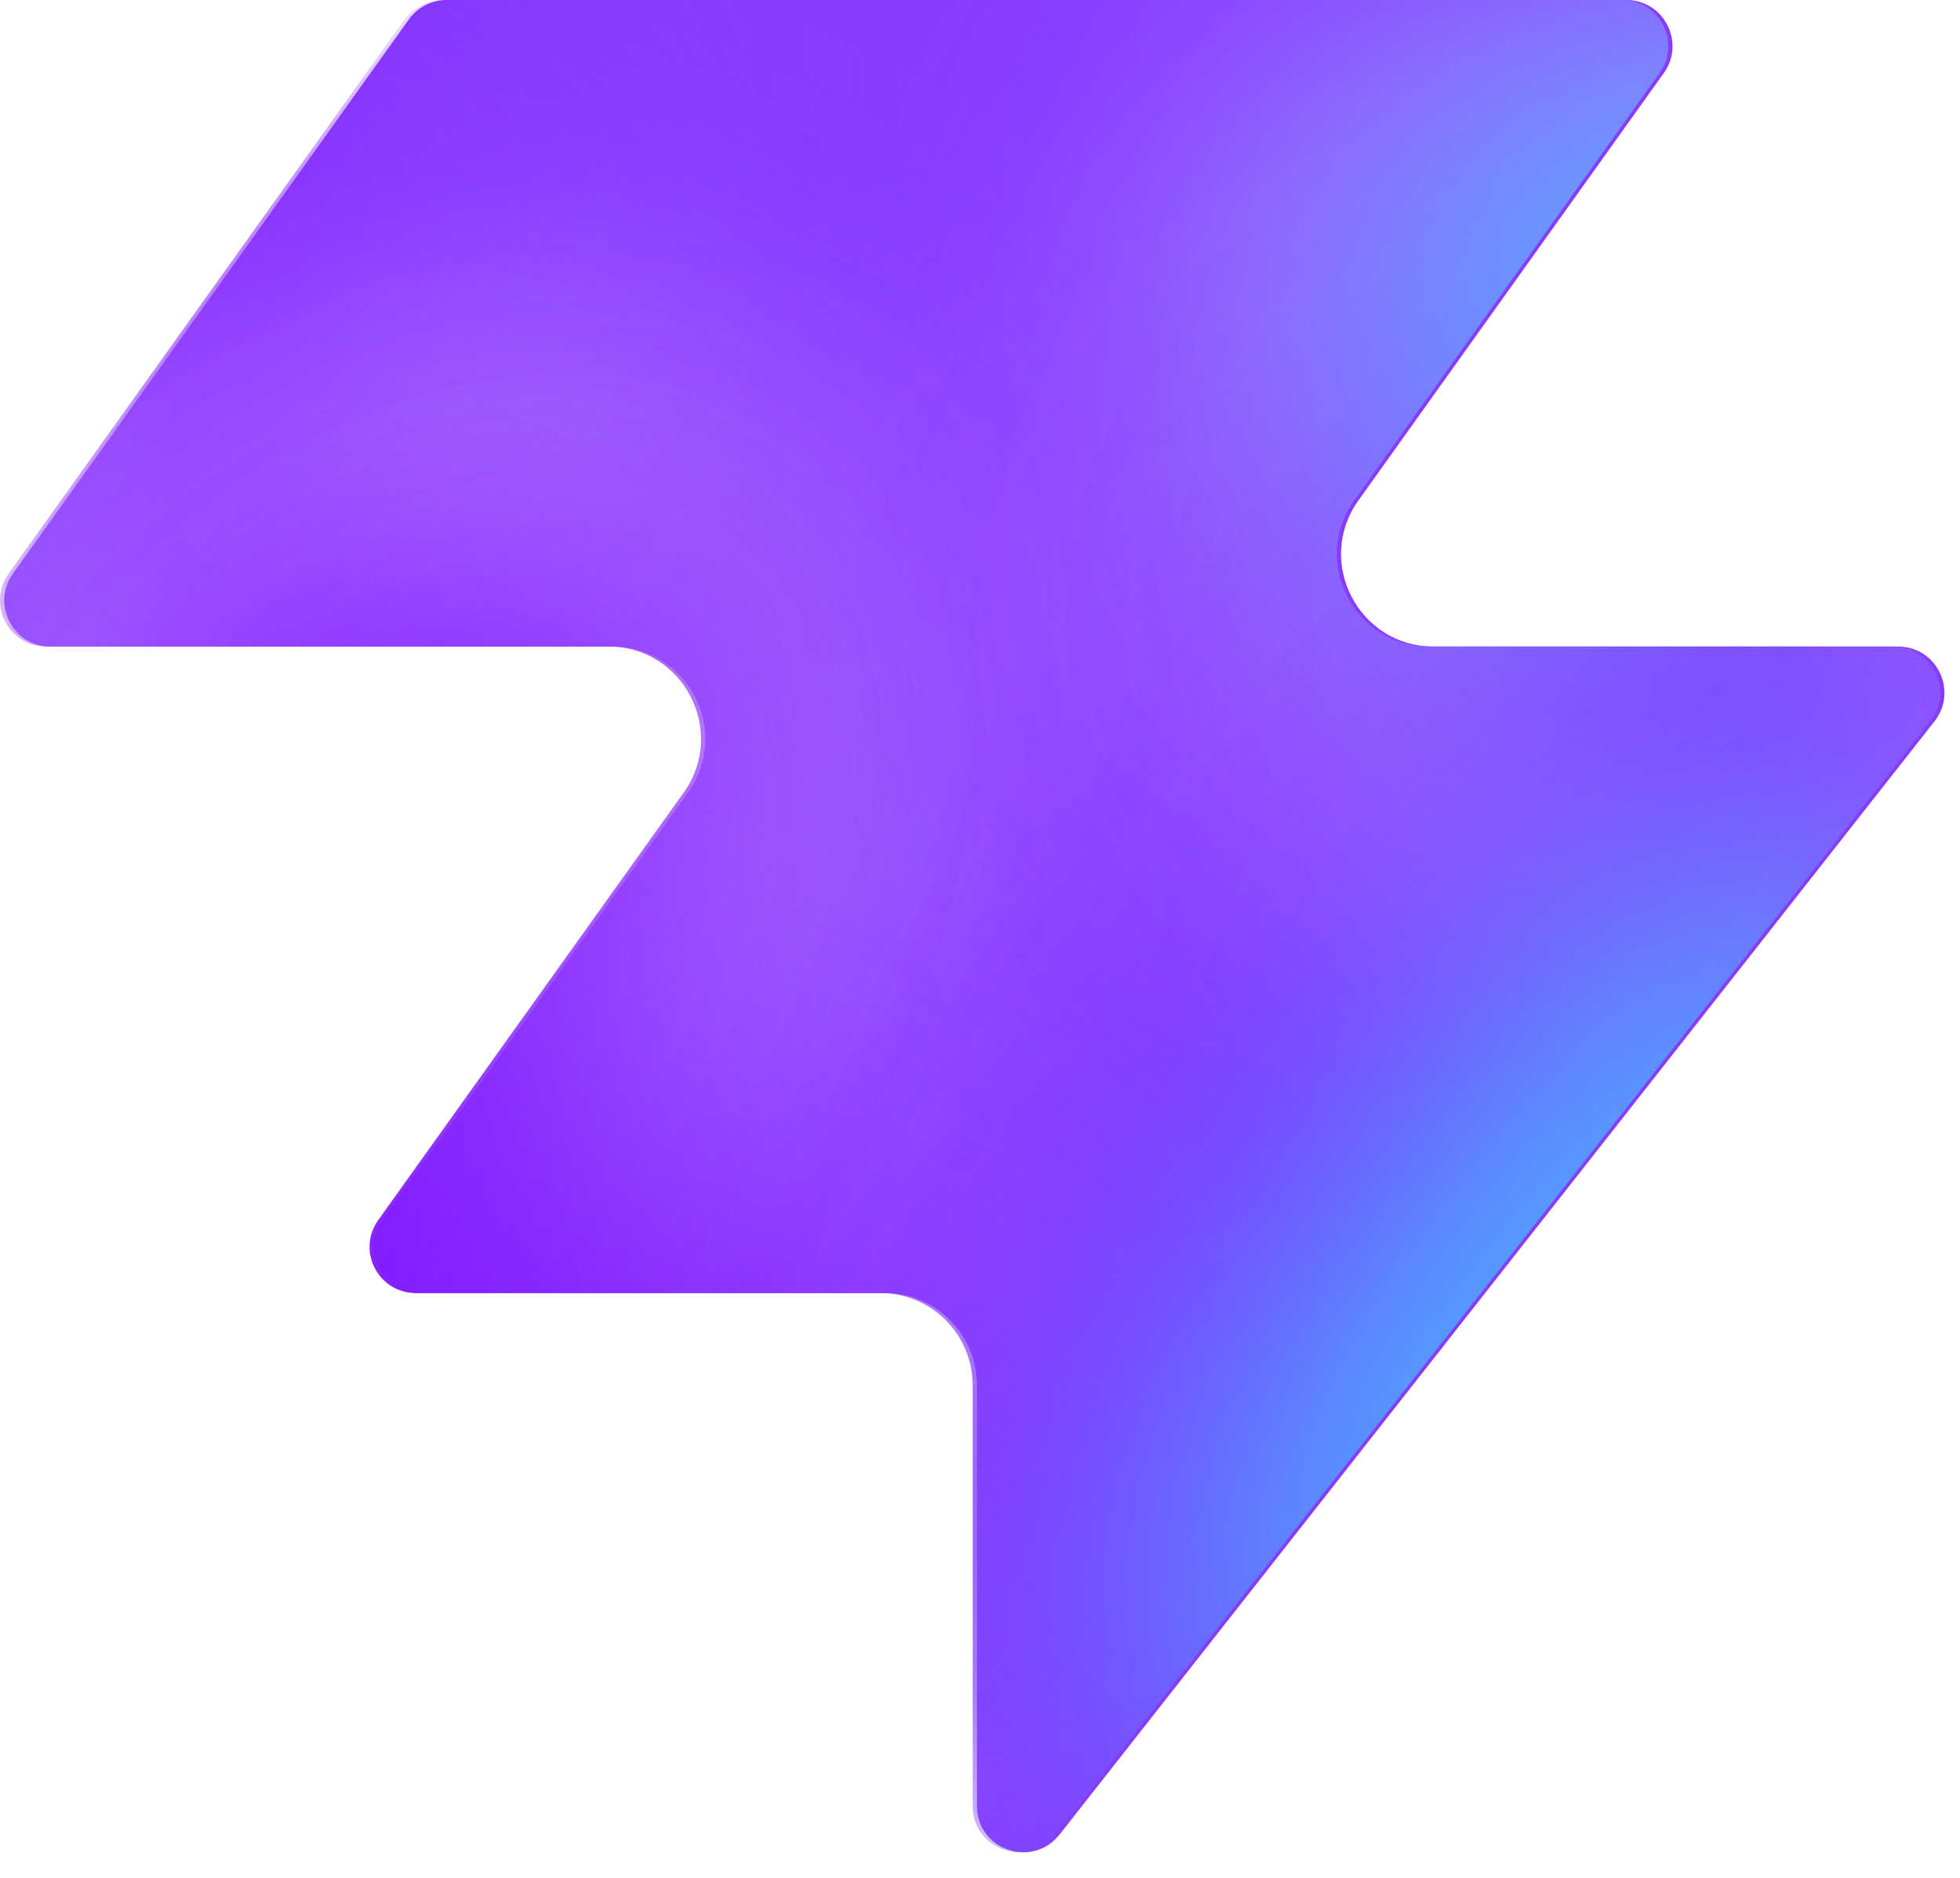
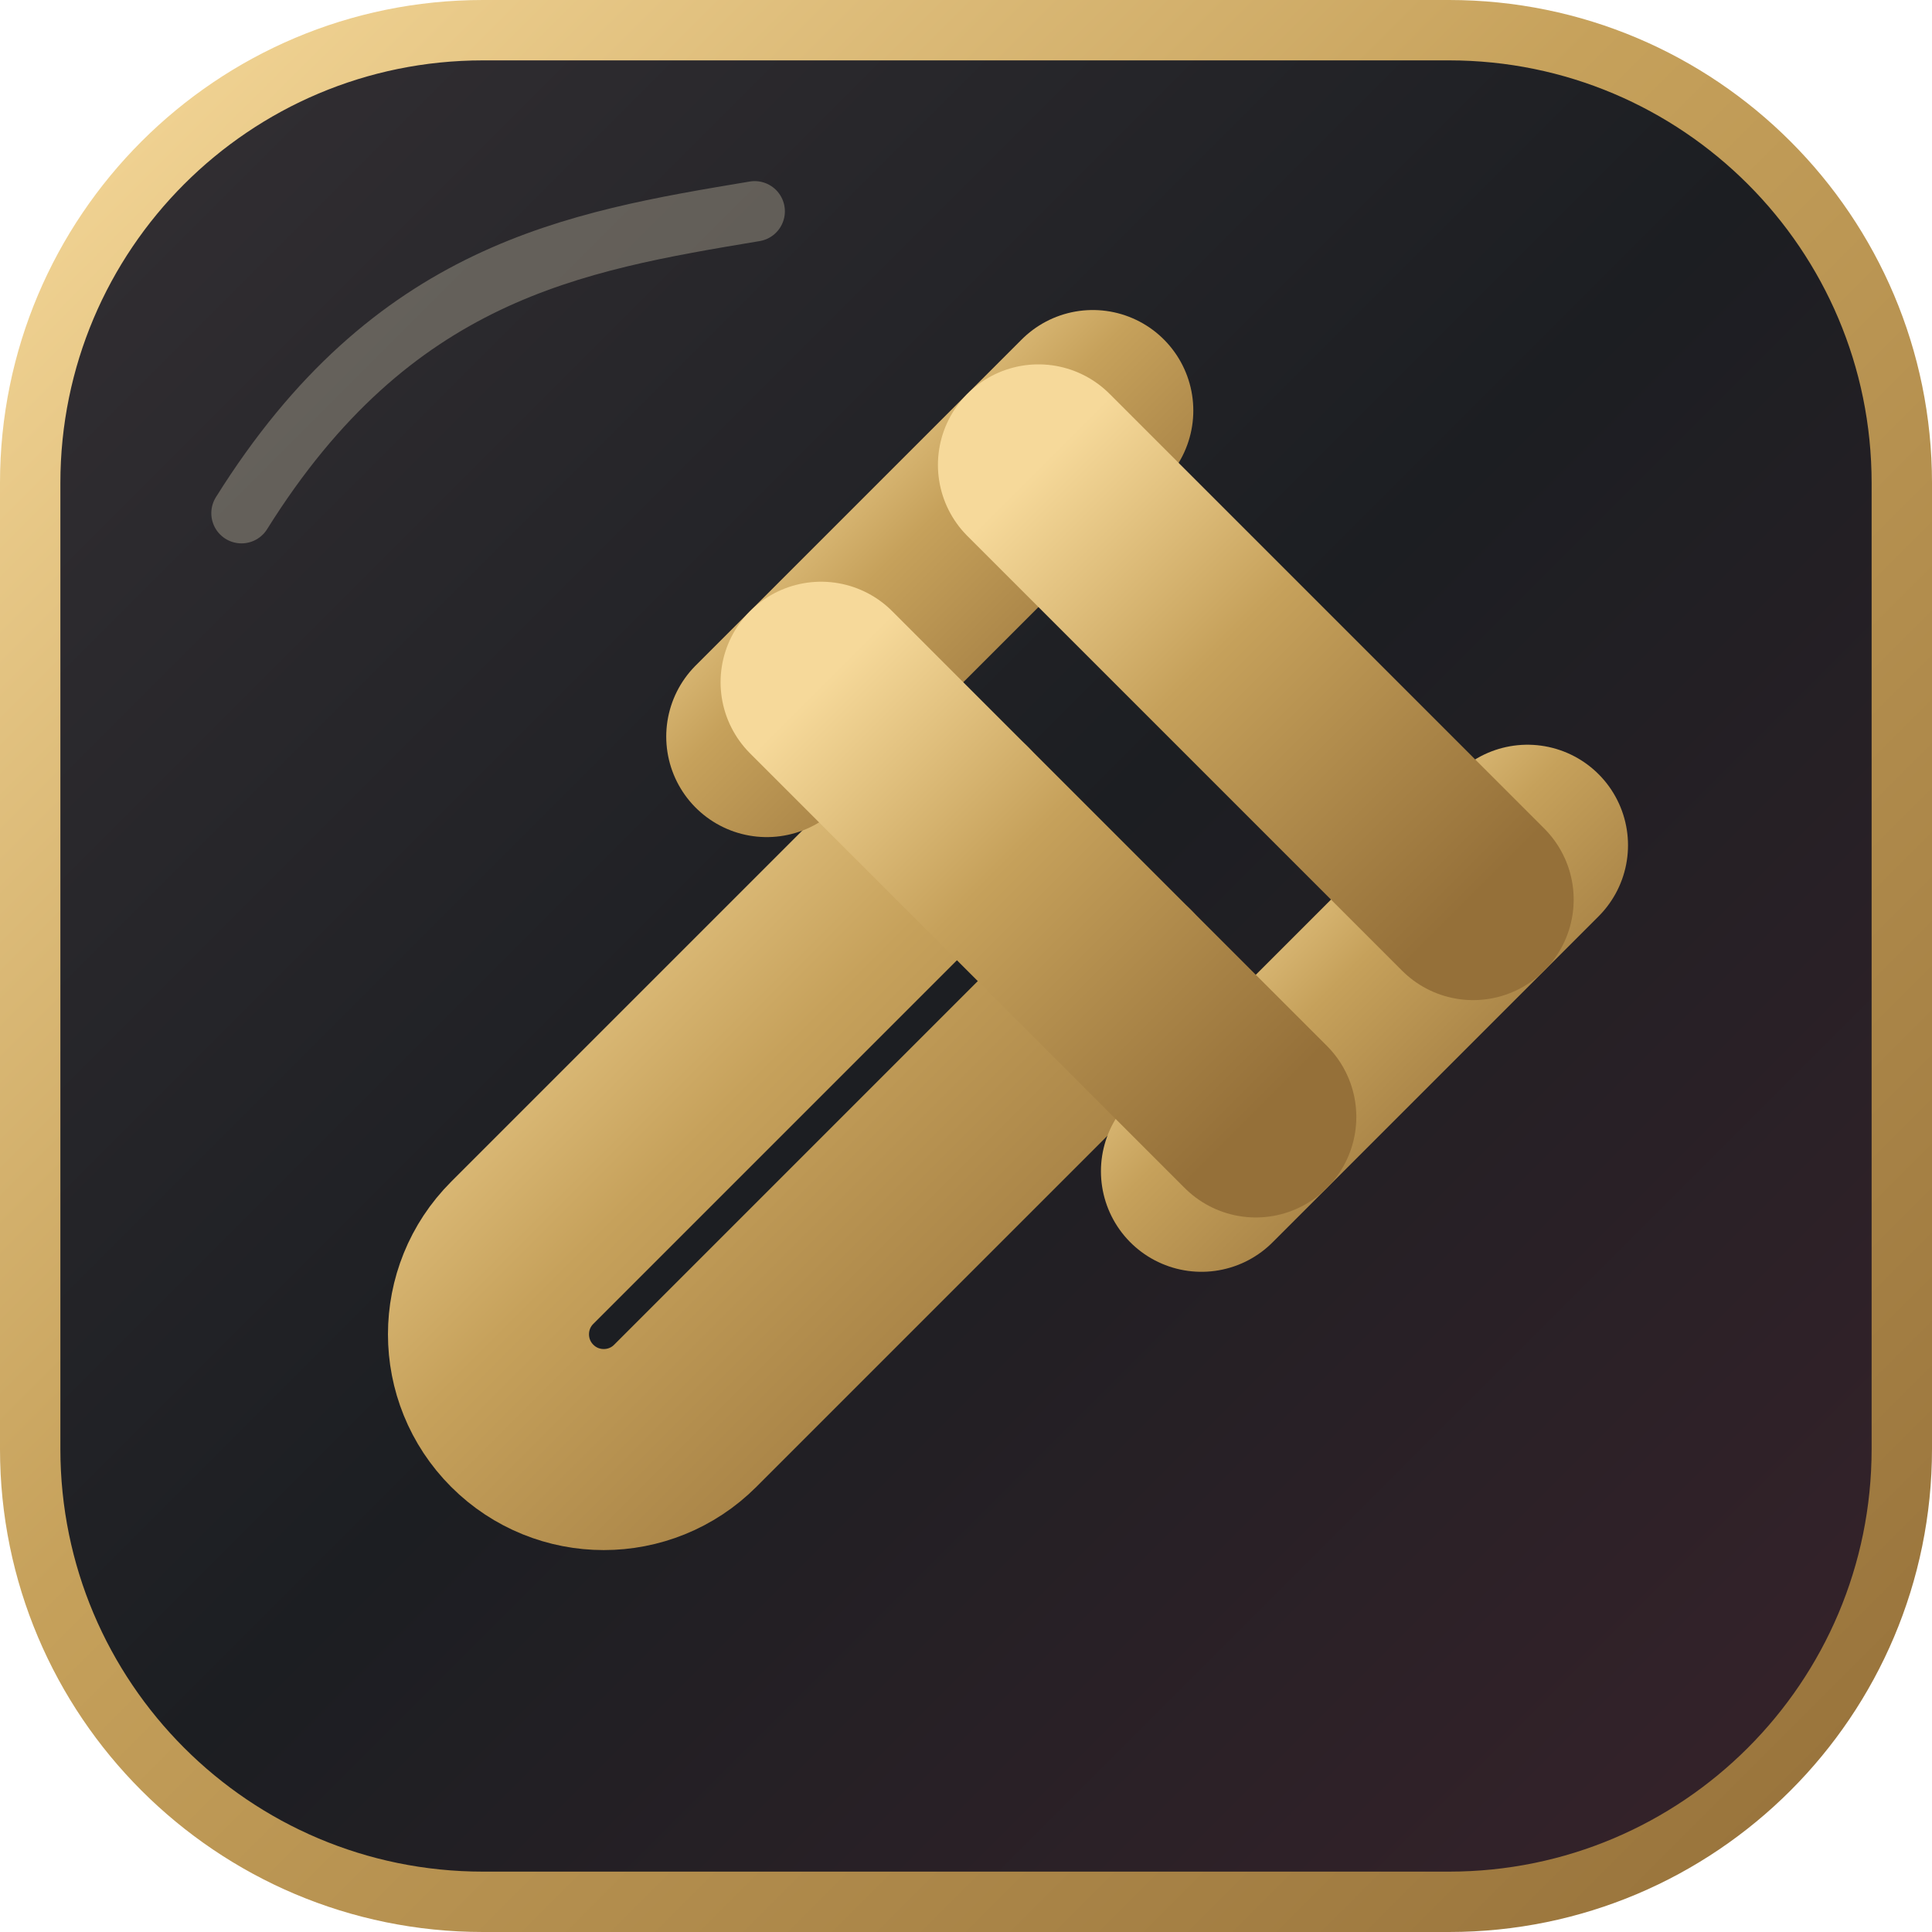
- <svg xmlns="http://www.w3.org/2000/svg" width="48" height="46" fill="none" viewBox="0 0 48 46">
-   <path fill="#863bff" d="M25.946 44.938c-.664.845-2.021.375-2.021-.698V33.937a2.26 2.26 0 0 0-2.262-2.262H10.287c-.92 0-1.456-1.04-.92-1.788l7.48-10.471c1.07-1.497 0-3.578-1.842-3.578H1.237c-.92 0-1.456-1.04-.92-1.788L10.013.474c.214-.297.556-.474.92-.474h28.894c.92 0 1.456 1.04.92 1.788l-7.48 10.471c-1.07 1.498 0 3.579 1.842 3.579h11.377c.943 0 1.473 1.088.89 1.83L25.947 44.94z" style="fill:#863bff;fill:color(display-p3 .525 .23 1);fill-opacity:1" />
-   <mask id="a" width="48" height="46" x="0" y="0" maskUnits="userSpaceOnUse" style="mask-type:alpha">
-     <path fill="#000" d="M25.842 44.938c-.664.844-2.021.375-2.021-.698V33.937a2.26 2.26 0 0 0-2.262-2.262H10.183c-.92 0-1.456-1.04-.92-1.788l7.48-10.471c1.07-1.498 0-3.579-1.842-3.579H1.133c-.92 0-1.456-1.04-.92-1.787L9.91.473c.214-.297.556-.474.92-.474h28.894c.92 0 1.456 1.04.92 1.788l-7.48 10.471c-1.07 1.498 0 3.578 1.842 3.578h11.377c.943 0 1.473 1.088.89 1.832L25.843 44.94z" style="fill:#000;fill-opacity:1" />
-   </mask>
-   <g mask="url(#a)">
-     <g filter="url(#b)">
-       <ellipse cx="5.508" cy="14.704" fill="#ede6ff" rx="5.508" ry="14.704" style="fill:#ede6ff;fill:color(display-p3 .927 .903 1);fill-opacity:1" transform="matrix(.00324 1 1 -.00324 -4.47 31.516)" />
-     </g>
-     <g filter="url(#c)">
-       <ellipse cx="10.399" cy="29.851" fill="#ede6ff" rx="10.399" ry="29.851" style="fill:#ede6ff;fill:color(display-p3 .927 .903 1);fill-opacity:1" transform="matrix(.00324 1 1 -.00324 -39.328 7.883)" />
-     </g>
-     <g filter="url(#d)">
-       <ellipse cx="5.508" cy="30.487" fill="#7e14ff" rx="5.508" ry="30.487" style="fill:#7e14ff;fill:color(display-p3 .492 .077 1);fill-opacity:1" transform="rotate(89.814 -25.913 -14.639)scale(1 -1)" />
-     </g>
-     <g filter="url(#e)">
-       <ellipse cx="5.508" cy="30.599" fill="#7e14ff" rx="5.508" ry="30.599" style="fill:#7e14ff;fill:color(display-p3 .492 .077 1);fill-opacity:1" transform="rotate(89.814 -32.644 -3.334)scale(1 -1)" />
-     </g>
-     <g filter="url(#f)">
-       <ellipse cx="5.508" cy="30.599" fill="#7e14ff" rx="5.508" ry="30.599" style="fill:#7e14ff;fill:color(display-p3 .492 .077 1);fill-opacity:1" transform="matrix(.00324 1 1 -.00324 -34.34 30.47)" />
-     </g>
-     <g filter="url(#g)">
-       <ellipse cx="14.072" cy="22.078" fill="#ede6ff" rx="14.072" ry="22.078" style="fill:#ede6ff;fill:color(display-p3 .927 .903 1);fill-opacity:1" transform="rotate(93.35 24.506 48.493)scale(-1 1)" />
-     </g>
-     <g filter="url(#h)">
-       <ellipse cx="3.47" cy="21.501" fill="#7e14ff" rx="3.47" ry="21.501" style="fill:#7e14ff;fill:color(display-p3 .492 .077 1);fill-opacity:1" transform="rotate(89.009 28.708 47.59)scale(-1 1)" />
-     </g>
-     <g filter="url(#i)">
-       <ellipse cx="3.47" cy="21.501" fill="#7e14ff" rx="3.47" ry="21.501" style="fill:#7e14ff;fill:color(display-p3 .492 .077 1);fill-opacity:1" transform="rotate(89.009 28.708 47.59)scale(-1 1)" />
-     </g>
-     <g filter="url(#j)">
-       <ellipse cx=".387" cy="8.972" fill="#7e14ff" rx="4.407" ry="29.108" style="fill:#7e14ff;fill:color(display-p3 .492 .077 1);fill-opacity:1" transform="rotate(39.51 .387 8.972)" />
-     </g>
-     <g filter="url(#k)">
-       <ellipse cx="47.523" cy="-6.092" fill="#7e14ff" rx="4.407" ry="29.108" style="fill:#7e14ff;fill:color(display-p3 .492 .077 1);fill-opacity:1" transform="rotate(37.892 47.523 -6.092)" />
-     </g>
-     <g filter="url(#l)">
-       <ellipse cx="41.412" cy="6.333" fill="#47bfff" rx="5.971" ry="9.665" style="fill:#47bfff;fill:color(display-p3 .28 .748 1);fill-opacity:1" transform="rotate(37.892 41.412 6.333)" />
-     </g>
-     <g filter="url(#m)">
-       <ellipse cx="-1.879" cy="38.332" fill="#7e14ff" rx="4.407" ry="29.108" style="fill:#7e14ff;fill:color(display-p3 .492 .077 1);fill-opacity:1" transform="rotate(37.892 -1.88 38.332)" />
-     </g>
-     <g filter="url(#n)">
-       <ellipse cx="-1.879" cy="38.332" fill="#7e14ff" rx="4.407" ry="29.108" style="fill:#7e14ff;fill:color(display-p3 .492 .077 1);fill-opacity:1" transform="rotate(37.892 -1.88 38.332)" />
-     </g>
-     <g filter="url(#o)">
-       <ellipse cx="35.651" cy="29.907" fill="#7e14ff" rx="4.407" ry="29.108" style="fill:#7e14ff;fill:color(display-p3 .492 .077 1);fill-opacity:1" transform="rotate(37.892 35.651 29.907)" />
-     </g>
-     <g filter="url(#p)">
-       <ellipse cx="38.418" cy="32.4" fill="#47bfff" rx="5.971" ry="15.297" style="fill:#47bfff;fill:color(display-p3 .28 .748 1);fill-opacity:1" transform="rotate(37.892 38.418 32.4)" />
-     </g>
+ <svg xmlns="http://www.w3.org/2000/svg" viewBox="0 0 64 64" role="img" aria-label="Modern Art Auction">
+   <defs>
+     <linearGradient id="metal" x1="0" y1="0" x2="1" y2="1">
+       <stop offset="0" stop-color="#F6D99A" />
+       <stop offset="0.42" stop-color="#C6A15B" />
+       <stop offset="1" stop-color="#957039" />
+     </linearGradient>
+     <linearGradient id="base" x1="0" y1="0" x2="1" y2="1">
+       <stop offset="0" stop-color="#343034" />
+       <stop offset="0.5" stop-color="#1C1E22" />
+       <stop offset="1" stop-color="#38232B" />
+     </linearGradient>
+   </defs>
+   <rect width="62" height="62" x="1" y="1" rx="15" fill="url(#base)" stroke="url(#metal)" stroke-width="2" />
+   <path d="M8 17C13 9 19 8 25 7" fill="none" stroke="#FFF4D3" stroke-opacity=".27" stroke-width="2" stroke-linecap="round" />
+   <g fill="none" stroke="url(#metal)" stroke-width="3.7" stroke-linecap="round" stroke-linejoin="round" transform="translate(11 10) scale(1.8)">
+     <path d="m14.5 12.5-8 8a2.121 2.121 0 0 1-3-3l8-8" />
+     <path d="m16 16 6-6" />
+     <path d="m8 8 6-6" />
+     <path d="m9 7 8 8" />
+     <path d="m21 11-8-8" />
  </g>
-   <defs>
-     <filter id="b" width="60.045" height="41.654" x="-19.77" y="16.149" color-interpolation-filters="sRGB" filterUnits="userSpaceOnUse">
-       <feFlood flood-opacity="0" result="BackgroundImageFix" />
-       <feBlend in="SourceGraphic" in2="BackgroundImageFix" result="shape" />
-       <feGaussianBlur result="effect1_foregroundBlur_2002_17158" stdDeviation="7.659" />
-     </filter>
-     <filter id="c" width="90.34" height="51.437" x="-54.613" y="-7.533" color-interpolation-filters="sRGB" filterUnits="userSpaceOnUse">
-       <feFlood flood-opacity="0" result="BackgroundImageFix" />
-       <feBlend in="SourceGraphic" in2="BackgroundImageFix" result="shape" />
-       <feGaussianBlur result="effect1_foregroundBlur_2002_17158" stdDeviation="7.659" />
-     </filter>
-     <filter id="d" width="79.355" height="29.4" x="-49.64" y="2.03" color-interpolation-filters="sRGB" filterUnits="userSpaceOnUse">
-       <feFlood flood-opacity="0" result="BackgroundImageFix" />
-       <feBlend in="SourceGraphic" in2="BackgroundImageFix" result="shape" />
-       <feGaussianBlur result="effect1_foregroundBlur_2002_17158" stdDeviation="4.596" />
-     </filter>
-     <filter id="e" width="79.579" height="29.4" x="-45.045" y="20.029" color-interpolation-filters="sRGB" filterUnits="userSpaceOnUse">
-       <feFlood flood-opacity="0" result="BackgroundImageFix" />
-       <feBlend in="SourceGraphic" in2="BackgroundImageFix" result="shape" />
-       <feGaussianBlur result="effect1_foregroundBlur_2002_17158" stdDeviation="4.596" />
-     </filter>
-     <filter id="f" width="79.579" height="29.4" x="-43.513" y="21.178" color-interpolation-filters="sRGB" filterUnits="userSpaceOnUse">
-       <feFlood flood-opacity="0" result="BackgroundImageFix" />
-       <feBlend in="SourceGraphic" in2="BackgroundImageFix" result="shape" />
-       <feGaussianBlur result="effect1_foregroundBlur_2002_17158" stdDeviation="4.596" />
-     </filter>
-     <filter id="g" width="74.749" height="58.852" x="15.756" y="-17.901" color-interpolation-filters="sRGB" filterUnits="userSpaceOnUse">
-       <feFlood flood-opacity="0" result="BackgroundImageFix" />
-       <feBlend in="SourceGraphic" in2="BackgroundImageFix" result="shape" />
-       <feGaussianBlur result="effect1_foregroundBlur_2002_17158" stdDeviation="7.659" />
-     </filter>
-     <filter id="h" width="61.377" height="25.362" x="23.548" y="2.284" color-interpolation-filters="sRGB" filterUnits="userSpaceOnUse">
-       <feFlood flood-opacity="0" result="BackgroundImageFix" />
-       <feBlend in="SourceGraphic" in2="BackgroundImageFix" result="shape" />
-       <feGaussianBlur result="effect1_foregroundBlur_2002_17158" stdDeviation="4.596" />
-     </filter>
-     <filter id="i" width="61.377" height="25.362" x="23.548" y="2.284" color-interpolation-filters="sRGB" filterUnits="userSpaceOnUse">
-       <feFlood flood-opacity="0" result="BackgroundImageFix" />
-       <feBlend in="SourceGraphic" in2="BackgroundImageFix" result="shape" />
-       <feGaussianBlur result="effect1_foregroundBlur_2002_17158" stdDeviation="4.596" />
-     </filter>
-     <filter id="j" width="56.045" height="63.649" x="-27.636" y="-22.853" color-interpolation-filters="sRGB" filterUnits="userSpaceOnUse">
-       <feFlood flood-opacity="0" result="BackgroundImageFix" />
-       <feBlend in="SourceGraphic" in2="BackgroundImageFix" result="shape" />
-       <feGaussianBlur result="effect1_foregroundBlur_2002_17158" stdDeviation="4.596" />
-     </filter>
-     <filter id="k" width="54.814" height="64.646" x="20.116" y="-38.415" color-interpolation-filters="sRGB" filterUnits="userSpaceOnUse">
-       <feFlood flood-opacity="0" result="BackgroundImageFix" />
-       <feBlend in="SourceGraphic" in2="BackgroundImageFix" result="shape" />
-       <feGaussianBlur result="effect1_foregroundBlur_2002_17158" stdDeviation="4.596" />
-     </filter>
-     <filter id="l" width="33.541" height="35.313" x="24.641" y="-11.323" color-interpolation-filters="sRGB" filterUnits="userSpaceOnUse">
-       <feFlood flood-opacity="0" result="BackgroundImageFix" />
-       <feBlend in="SourceGraphic" in2="BackgroundImageFix" result="shape" />
-       <feGaussianBlur result="effect1_foregroundBlur_2002_17158" stdDeviation="4.596" />
-     </filter>
-     <filter id="m" width="54.814" height="64.646" x="-29.286" y="6.009" color-interpolation-filters="sRGB" filterUnits="userSpaceOnUse">
-       <feFlood flood-opacity="0" result="BackgroundImageFix" />
-       <feBlend in="SourceGraphic" in2="BackgroundImageFix" result="shape" />
-       <feGaussianBlur result="effect1_foregroundBlur_2002_17158" stdDeviation="4.596" />
-     </filter>
-     <filter id="n" width="54.814" height="64.646" x="-29.286" y="6.009" color-interpolation-filters="sRGB" filterUnits="userSpaceOnUse">
-       <feFlood flood-opacity="0" result="BackgroundImageFix" />
-       <feBlend in="SourceGraphic" in2="BackgroundImageFix" result="shape" />
-       <feGaussianBlur result="effect1_foregroundBlur_2002_17158" stdDeviation="4.596" />
-     </filter>
-     <filter id="o" width="54.814" height="64.646" x="8.244" y="-2.416" color-interpolation-filters="sRGB" filterUnits="userSpaceOnUse">
-       <feFlood flood-opacity="0" result="BackgroundImageFix" />
-       <feBlend in="SourceGraphic" in2="BackgroundImageFix" result="shape" />
-       <feGaussianBlur result="effect1_foregroundBlur_2002_17158" stdDeviation="4.596" />
-     </filter>
-     <filter id="p" width="39.409" height="43.623" x="18.713" y="10.588" color-interpolation-filters="sRGB" filterUnits="userSpaceOnUse">
-       <feFlood flood-opacity="0" result="BackgroundImageFix" />
-       <feBlend in="SourceGraphic" in2="BackgroundImageFix" result="shape" />
-       <feGaussianBlur result="effect1_foregroundBlur_2002_17158" stdDeviation="4.596" />
-     </filter>
-   </defs>
</svg>
